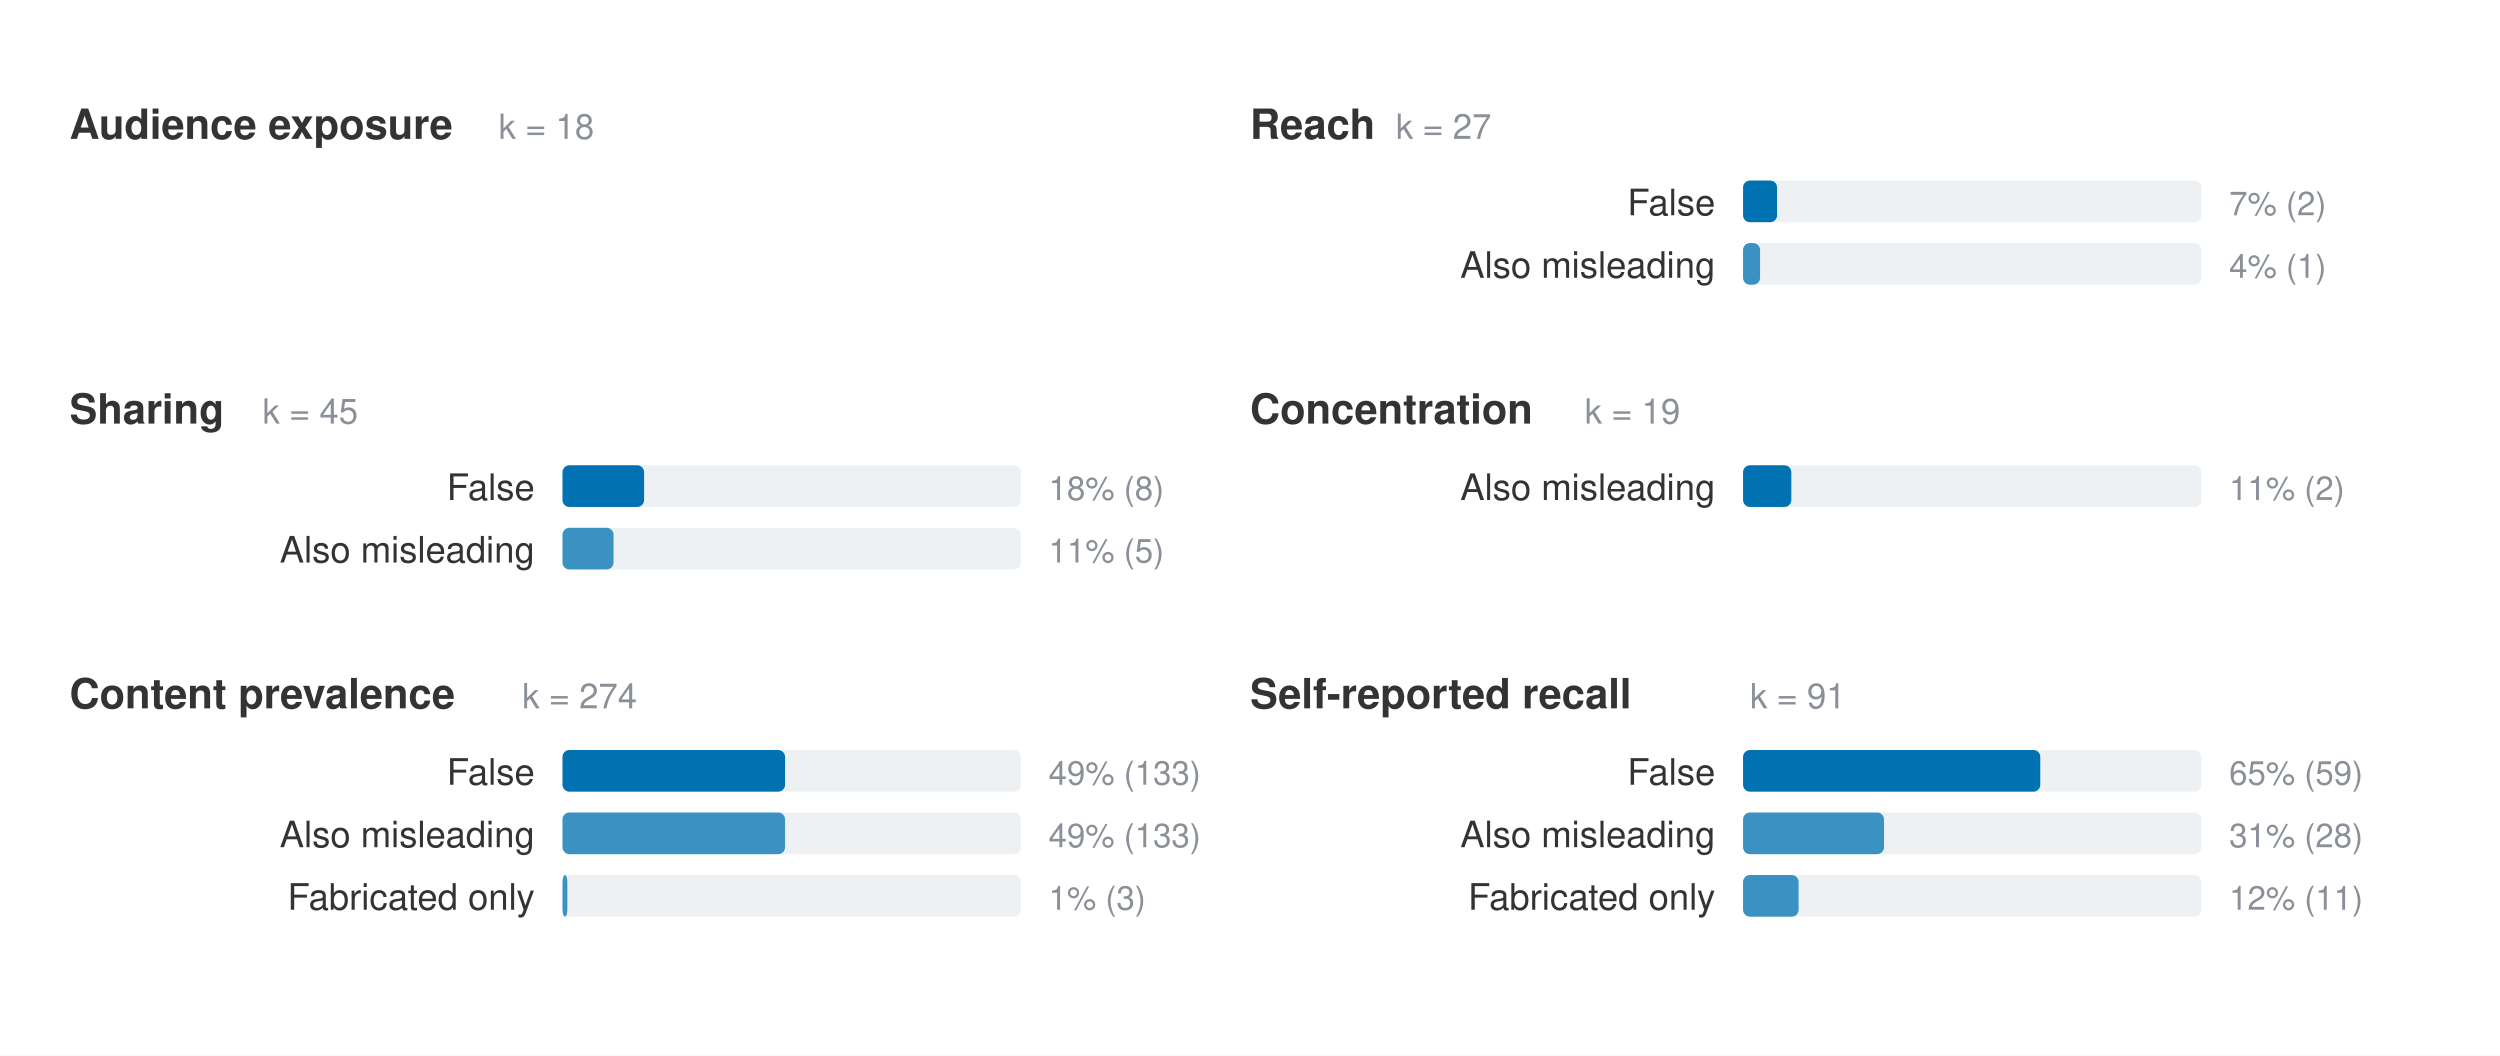
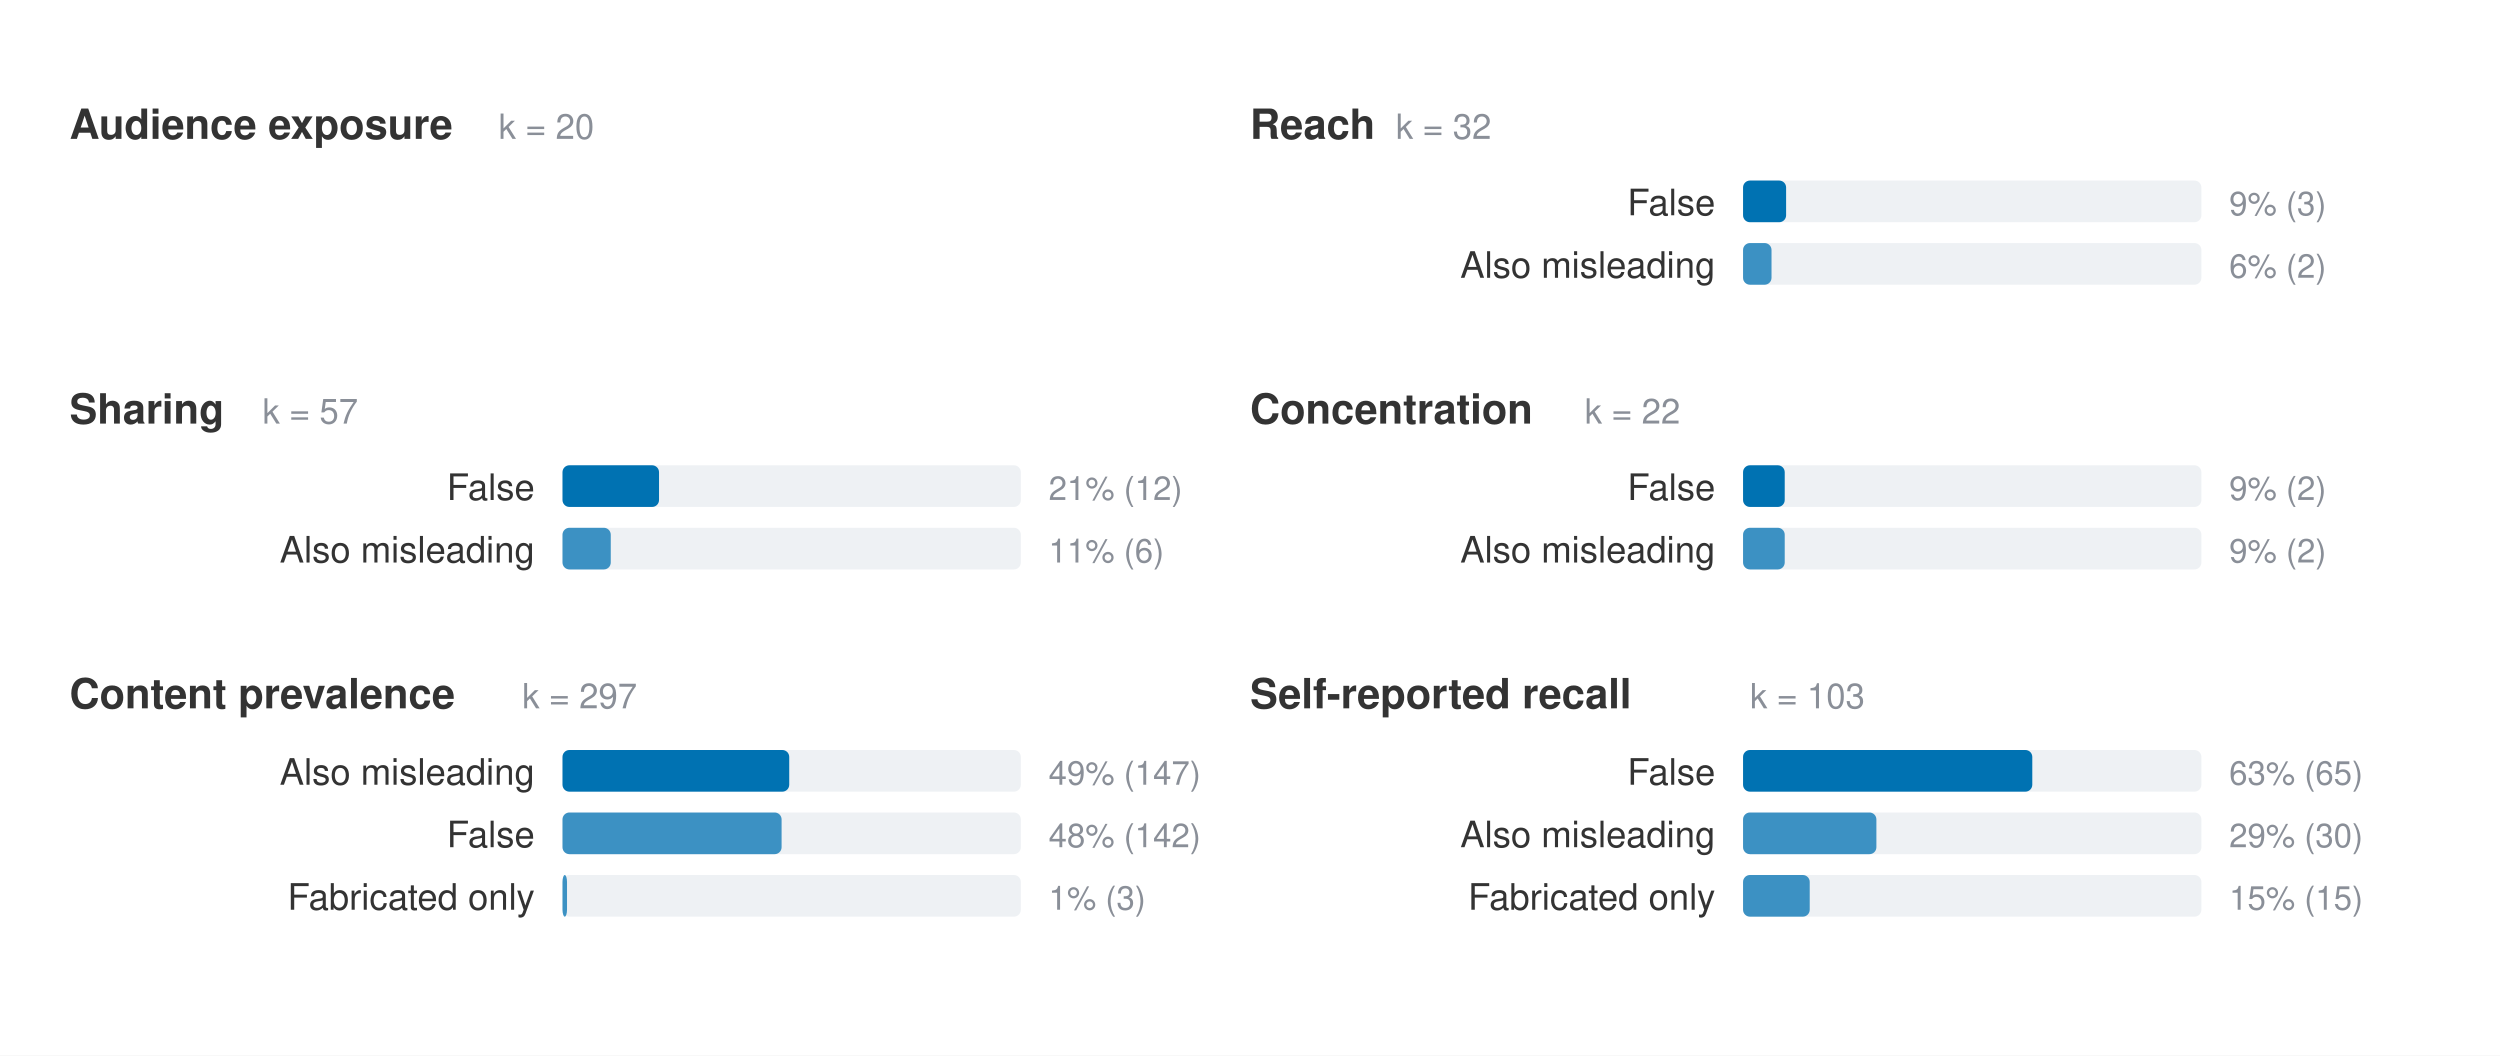
<svg xmlns="http://www.w3.org/2000/svg" width="720" height="304" font-family="Helvetica,Arial,sans-serif">
  <rect width="720" height="304" fill="#fff" />
  <text x="20" y="40" font-size="12" font-weight="bold" fill="#333333">Audience exposure</text>
-   <text x="143.6" y="40" font-size="10" fill="#8a8f98">k = 18</text>
+   <text x="143.6" y="40" font-size="10" fill="#8a8f98">k = 20</text>
  <text x="360" y="40" font-size="12" font-weight="bold" fill="#333333">Reach</text>
-   <text x="402.0" y="40" font-size="10" fill="#8a8f98">k = 27</text>
+   <text x="402.0" y="40" font-size="10" fill="#8a8f98">k = 32</text>
  <text x="494" y="62" font-size="10.5" text-anchor="end" fill="#333333">False</text>
  <rect x="502" y="52" width="132" height="12" fill="#eef1f4" rx="2" />
-   <rect x="502" y="52" width="9.8" height="12" fill="#0072B2" rx="2" fill-opacity="1" />
-   <text x="642" y="62" font-size="9.5" fill="#8a8f98">7% (2)</text>
+   <rect x="502" y="52" width="12.4" height="12" fill="#0072B2" rx="2" fill-opacity="1" />
+   <text x="642" y="62" font-size="9.5" fill="#8a8f98">9% (3)</text>
  <text x="494" y="80" font-size="10.5" text-anchor="end" fill="#333333">Also misleading</text>
  <rect x="502" y="70" width="132" height="12" fill="#eef1f4" rx="2" />
-   <rect x="502" y="70" width="4.9" height="12" fill="#0072B2" rx="2" fill-opacity="0.75" />
-   <text x="642" y="80" font-size="9.5" fill="#8a8f98">4% (1)</text>
+   <rect x="502" y="70" width="8.2" height="12" fill="#0072B2" rx="2" fill-opacity="0.75" />
+   <text x="642" y="80" font-size="9.5" fill="#8a8f98">6% (2)</text>
  <text x="20" y="122" font-size="12" font-weight="bold" fill="#333333">Sharing</text>
-   <text x="75.6" y="122" font-size="10" fill="#8a8f98">k = 45</text>
+   <text x="75.6" y="122" font-size="10" fill="#8a8f98">k = 57</text>
  <text x="154" y="144" font-size="10.5" text-anchor="end" fill="#333333">False</text>
  <rect x="162" y="134" width="132" height="12" fill="#eef1f4" rx="2" />
-   <rect x="162" y="134" width="23.5" height="12" fill="#0072B2" rx="2" fill-opacity="1" />
-   <text x="302" y="144" font-size="9.5" fill="#8a8f98">18% (8)</text>
+   <rect x="162" y="134" width="27.8" height="12" fill="#0072B2" rx="2" fill-opacity="1" />
+   <text x="302" y="144" font-size="9.5" fill="#8a8f98">21% (12)</text>
  <text x="154" y="162" font-size="10.5" text-anchor="end" fill="#333333">Also misleading</text>
  <rect x="162" y="152" width="132" height="12" fill="#eef1f4" rx="2" />
-   <rect x="162" y="152" width="14.7" height="12" fill="#0072B2" rx="2" fill-opacity="0.75" />
-   <text x="302" y="162" font-size="9.5" fill="#8a8f98">11% (5)</text>
+   <rect x="162" y="152" width="13.9" height="12" fill="#0072B2" rx="2" fill-opacity="0.75" />
+   <text x="302" y="162" font-size="9.5" fill="#8a8f98">11% (6)</text>
  <text x="360" y="122" font-size="12" font-weight="bold" fill="#333333">Concentration</text>
-   <text x="456.4" y="122" font-size="10" fill="#8a8f98">k = 19</text>
-   <text x="494" y="144" font-size="10.5" text-anchor="end" fill="#333333">Also misleading</text>
+   <text x="456.4" y="122" font-size="10" fill="#8a8f98">k = 22</text>
+   <text x="494" y="144" font-size="10.5" text-anchor="end" fill="#333333">False</text>
  <rect x="502" y="134" width="132" height="12" fill="#eef1f4" rx="2" />
-   <rect x="502" y="134" width="13.9" height="12" fill="#0072B2" rx="2" fill-opacity="1" />
-   <text x="642" y="144" font-size="9.5" fill="#8a8f98">11% (2)</text>
+   <rect x="502" y="134" width="12.0" height="12" fill="#0072B2" rx="2" fill-opacity="1" />
+   <text x="642" y="144" font-size="9.5" fill="#8a8f98">9% (2)</text>
+   <text x="494" y="162" font-size="10.5" text-anchor="end" fill="#333333">Also misleading</text>
+   <rect x="502" y="152" width="132" height="12" fill="#eef1f4" rx="2" />
+   <rect x="502" y="152" width="12.0" height="12" fill="#0072B2" rx="2" fill-opacity="0.75" />
+   <text x="642" y="162" font-size="9.5" fill="#8a8f98">9% (2)</text>
  <text x="20" y="204" font-size="12" font-weight="bold" fill="#333333">Content prevalence</text>
-   <text x="150.4" y="204" font-size="10" fill="#8a8f98">k = 274</text>
-   <text x="154" y="226" font-size="10.5" text-anchor="end" fill="#333333">False</text>
+   <text x="150.4" y="204" font-size="10" fill="#8a8f98">k = 297</text>
+   <text x="154" y="226" font-size="10.5" text-anchor="end" fill="#333333">Also misleading</text>
  <rect x="162" y="216" width="132" height="12" fill="#eef1f4" rx="2" />
-   <rect x="162" y="216" width="64.1" height="12" fill="#0072B2" rx="2" fill-opacity="1" />
-   <text x="302" y="226" font-size="9.5" fill="#8a8f98">49% (133)</text>
-   <text x="154" y="244" font-size="10.5" text-anchor="end" fill="#333333">Also misleading</text>
+   <rect x="162" y="216" width="65.3" height="12" fill="#0072B2" rx="2" fill-opacity="1" />
+   <text x="302" y="226" font-size="9.5" fill="#8a8f98">49% (147)</text>
+   <text x="154" y="244" font-size="10.5" text-anchor="end" fill="#333333">False</text>
  <rect x="162" y="234" width="132" height="12" fill="#eef1f4" rx="2" />
-   <rect x="162" y="234" width="64.1" height="12" fill="#0072B2" rx="2" fill-opacity="0.75" />
-   <text x="302" y="244" font-size="9.5" fill="#8a8f98">49% (133)</text>
+   <rect x="162" y="234" width="63.1" height="12" fill="#0072B2" rx="2" fill-opacity="0.75" />
+   <text x="302" y="244" font-size="9.5" fill="#8a8f98">48% (142)</text>
  <text x="154" y="262" font-size="10.5" text-anchor="end" fill="#333333">Fabricated only</text>
  <rect x="162" y="252" width="132" height="12" fill="#eef1f4" rx="2" />
-   <rect x="162" y="252" width="1.4" height="12" fill="#0072B2" rx="2" fill-opacity="0.75" />
+   <rect x="162" y="252" width="1.3" height="12" fill="#0072B2" rx="2" fill-opacity="0.75" />
  <text x="302" y="262" font-size="9.5" fill="#8a8f98">1% (3)</text>
  <text x="360" y="204" font-size="12" font-weight="bold" fill="#333333">Self-reported recall</text>
-   <text x="504.0" y="204" font-size="10" fill="#8a8f98">k = 91</text>
+   <text x="504.0" y="204" font-size="10" fill="#8a8f98">k = 103</text>
  <text x="494" y="226" font-size="10.5" text-anchor="end" fill="#333333">False</text>
  <rect x="502" y="216" width="132" height="12" fill="#eef1f4" rx="2" />
-   <rect x="502" y="216" width="85.6" height="12" fill="#0072B2" rx="2" fill-opacity="1" />
-   <text x="642" y="226" font-size="9.5" fill="#8a8f98">65% (59)</text>
+   <rect x="502" y="216" width="83.3" height="12" fill="#0072B2" rx="2" fill-opacity="1" />
+   <text x="642" y="226" font-size="9.5" fill="#8a8f98">63% (65)</text>
  <text x="494" y="244" font-size="10.5" text-anchor="end" fill="#333333">Also misleading</text>
  <rect x="502" y="234" width="132" height="12" fill="#eef1f4" rx="2" />
-   <rect x="502" y="234" width="40.6" height="12" fill="#0072B2" rx="2" fill-opacity="0.75" />
-   <text x="642" y="244" font-size="9.5" fill="#8a8f98">31% (28)</text>
+   <rect x="502" y="234" width="38.4" height="12" fill="#0072B2" rx="2" fill-opacity="0.75" />
+   <text x="642" y="244" font-size="9.5" fill="#8a8f98">29% (30)</text>
  <text x="494" y="262" font-size="10.5" text-anchor="end" fill="#333333">Fabricated only</text>
  <rect x="502" y="252" width="132" height="12" fill="#eef1f4" rx="2" />
-   <rect x="502" y="252" width="16.0" height="12" fill="#0072B2" rx="2" fill-opacity="0.75" />
-   <text x="642" y="262" font-size="9.5" fill="#8a8f98">12% (11)</text>
+   <rect x="502" y="252" width="19.2" height="12" fill="#0072B2" rx="2" fill-opacity="0.75" />
+   <text x="642" y="262" font-size="9.5" fill="#8a8f98">15% (15)</text>
</svg>
